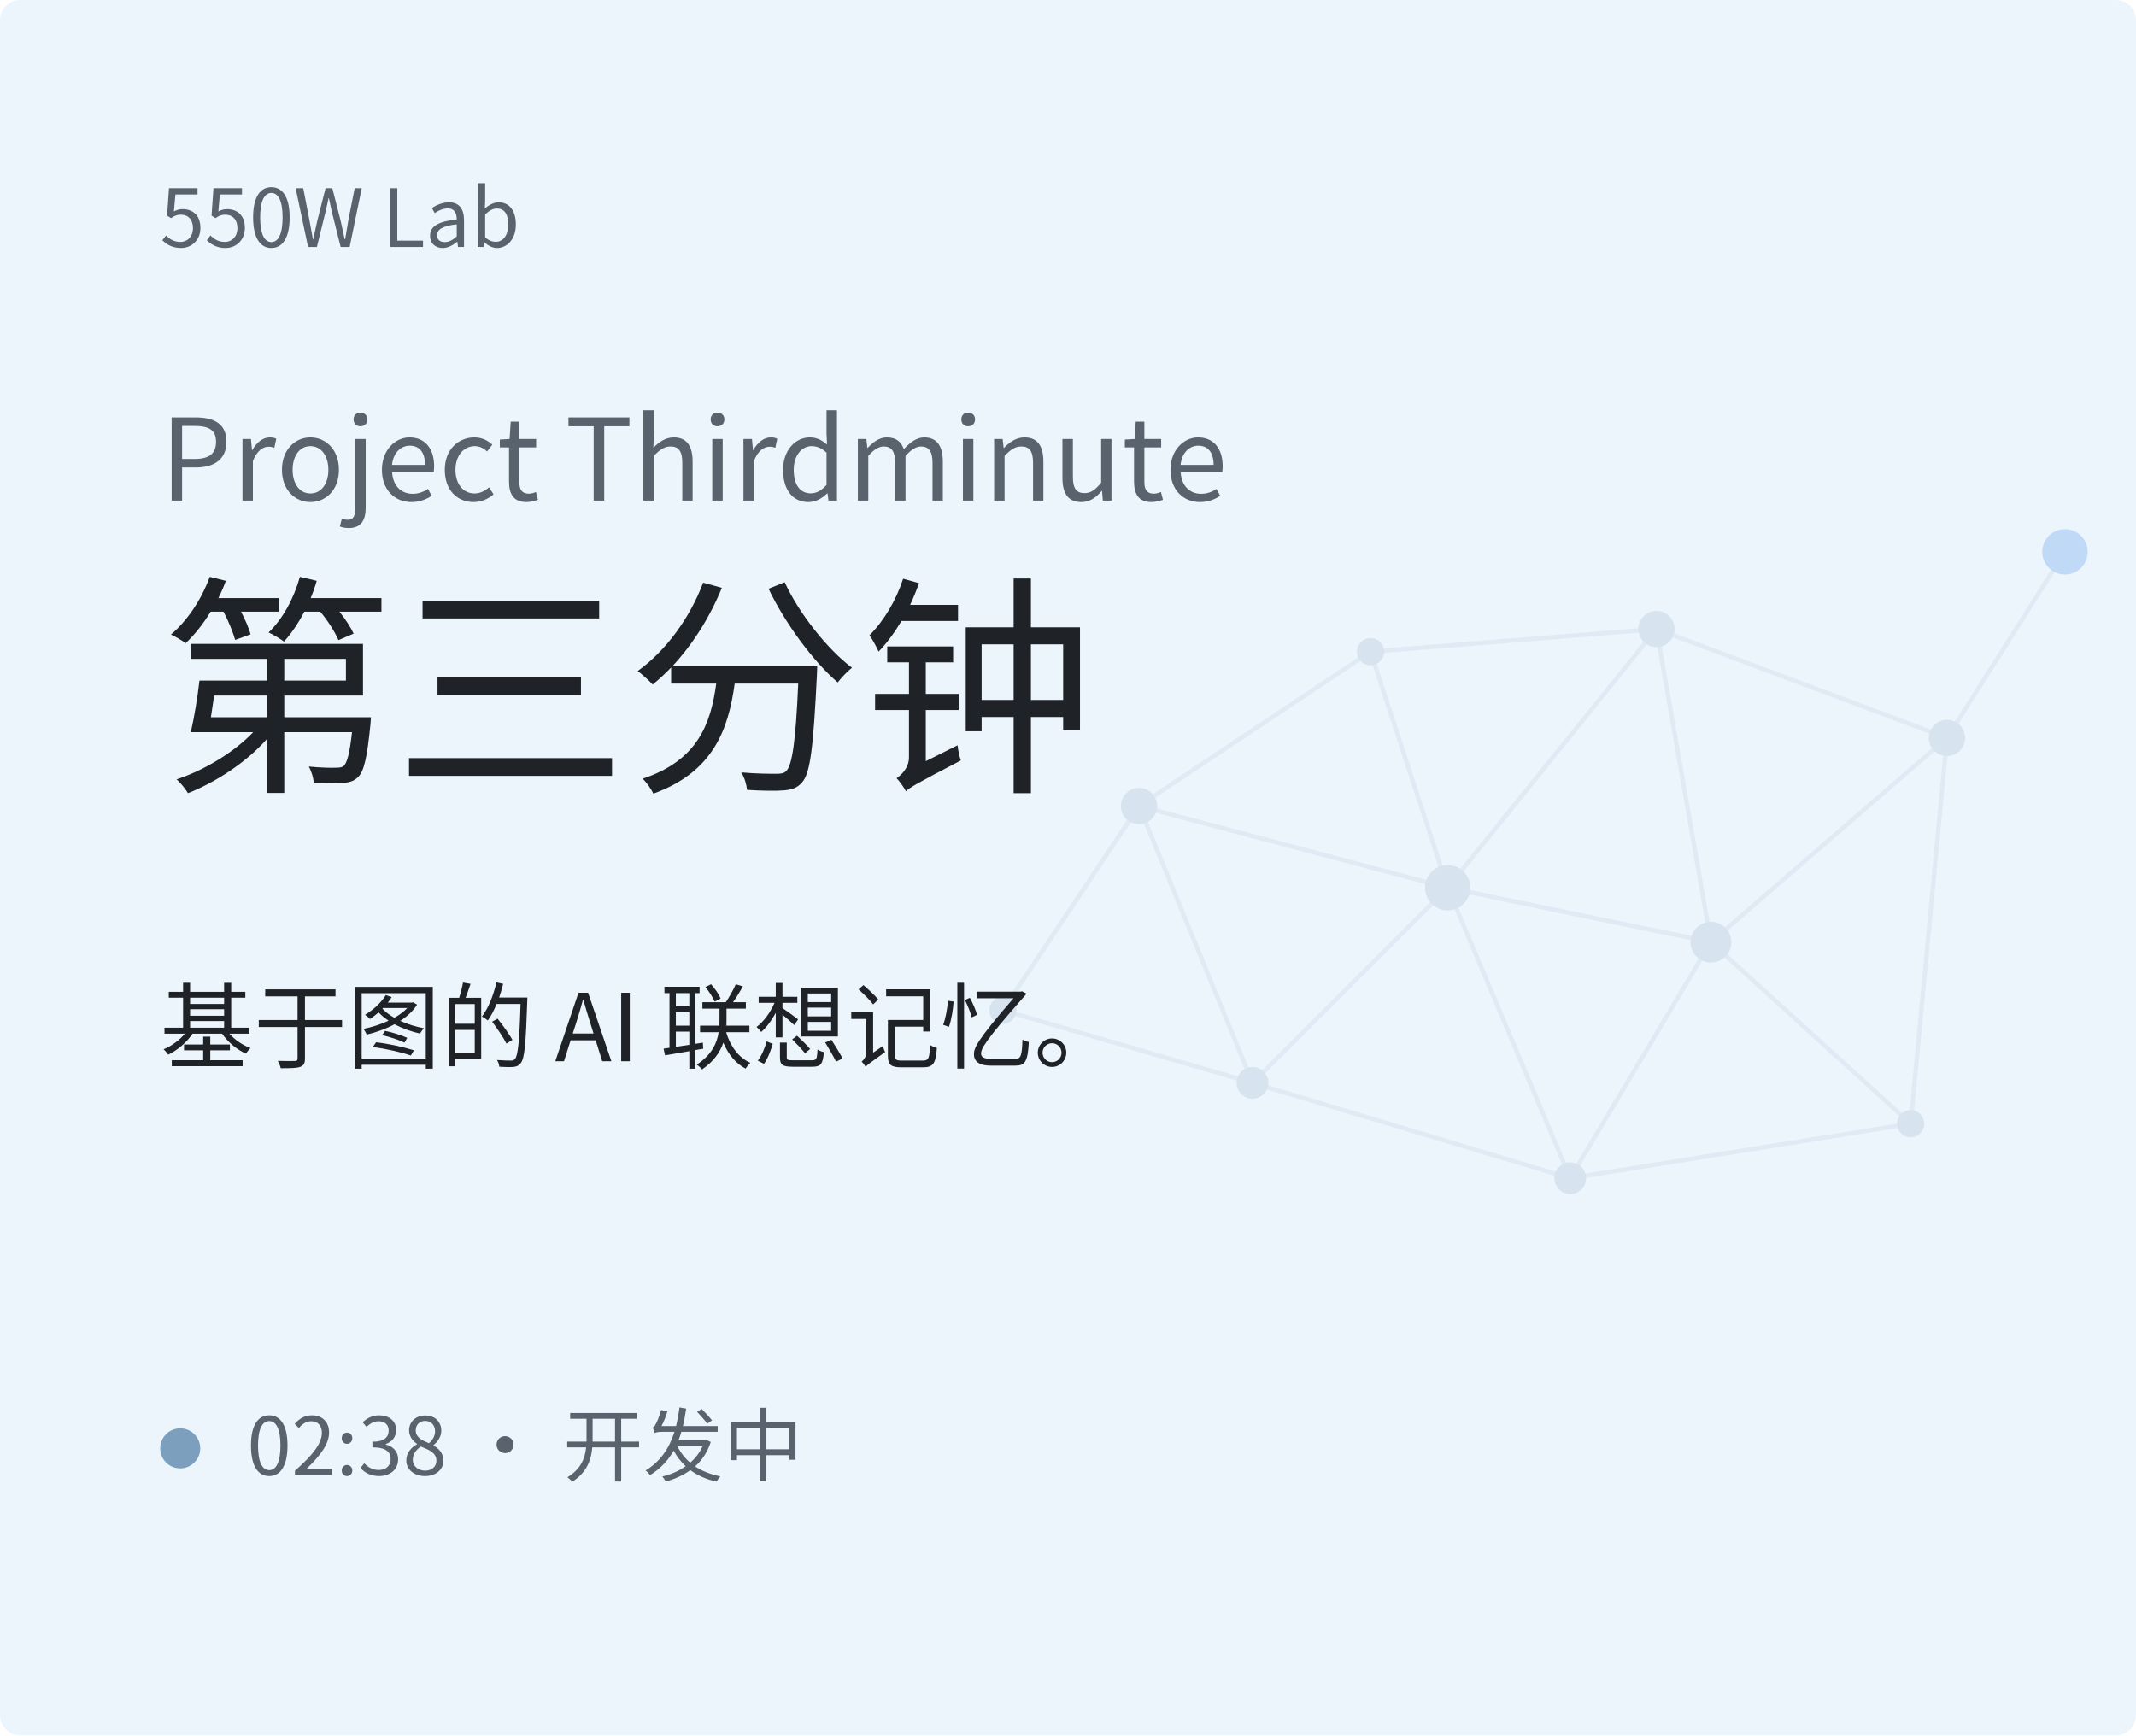
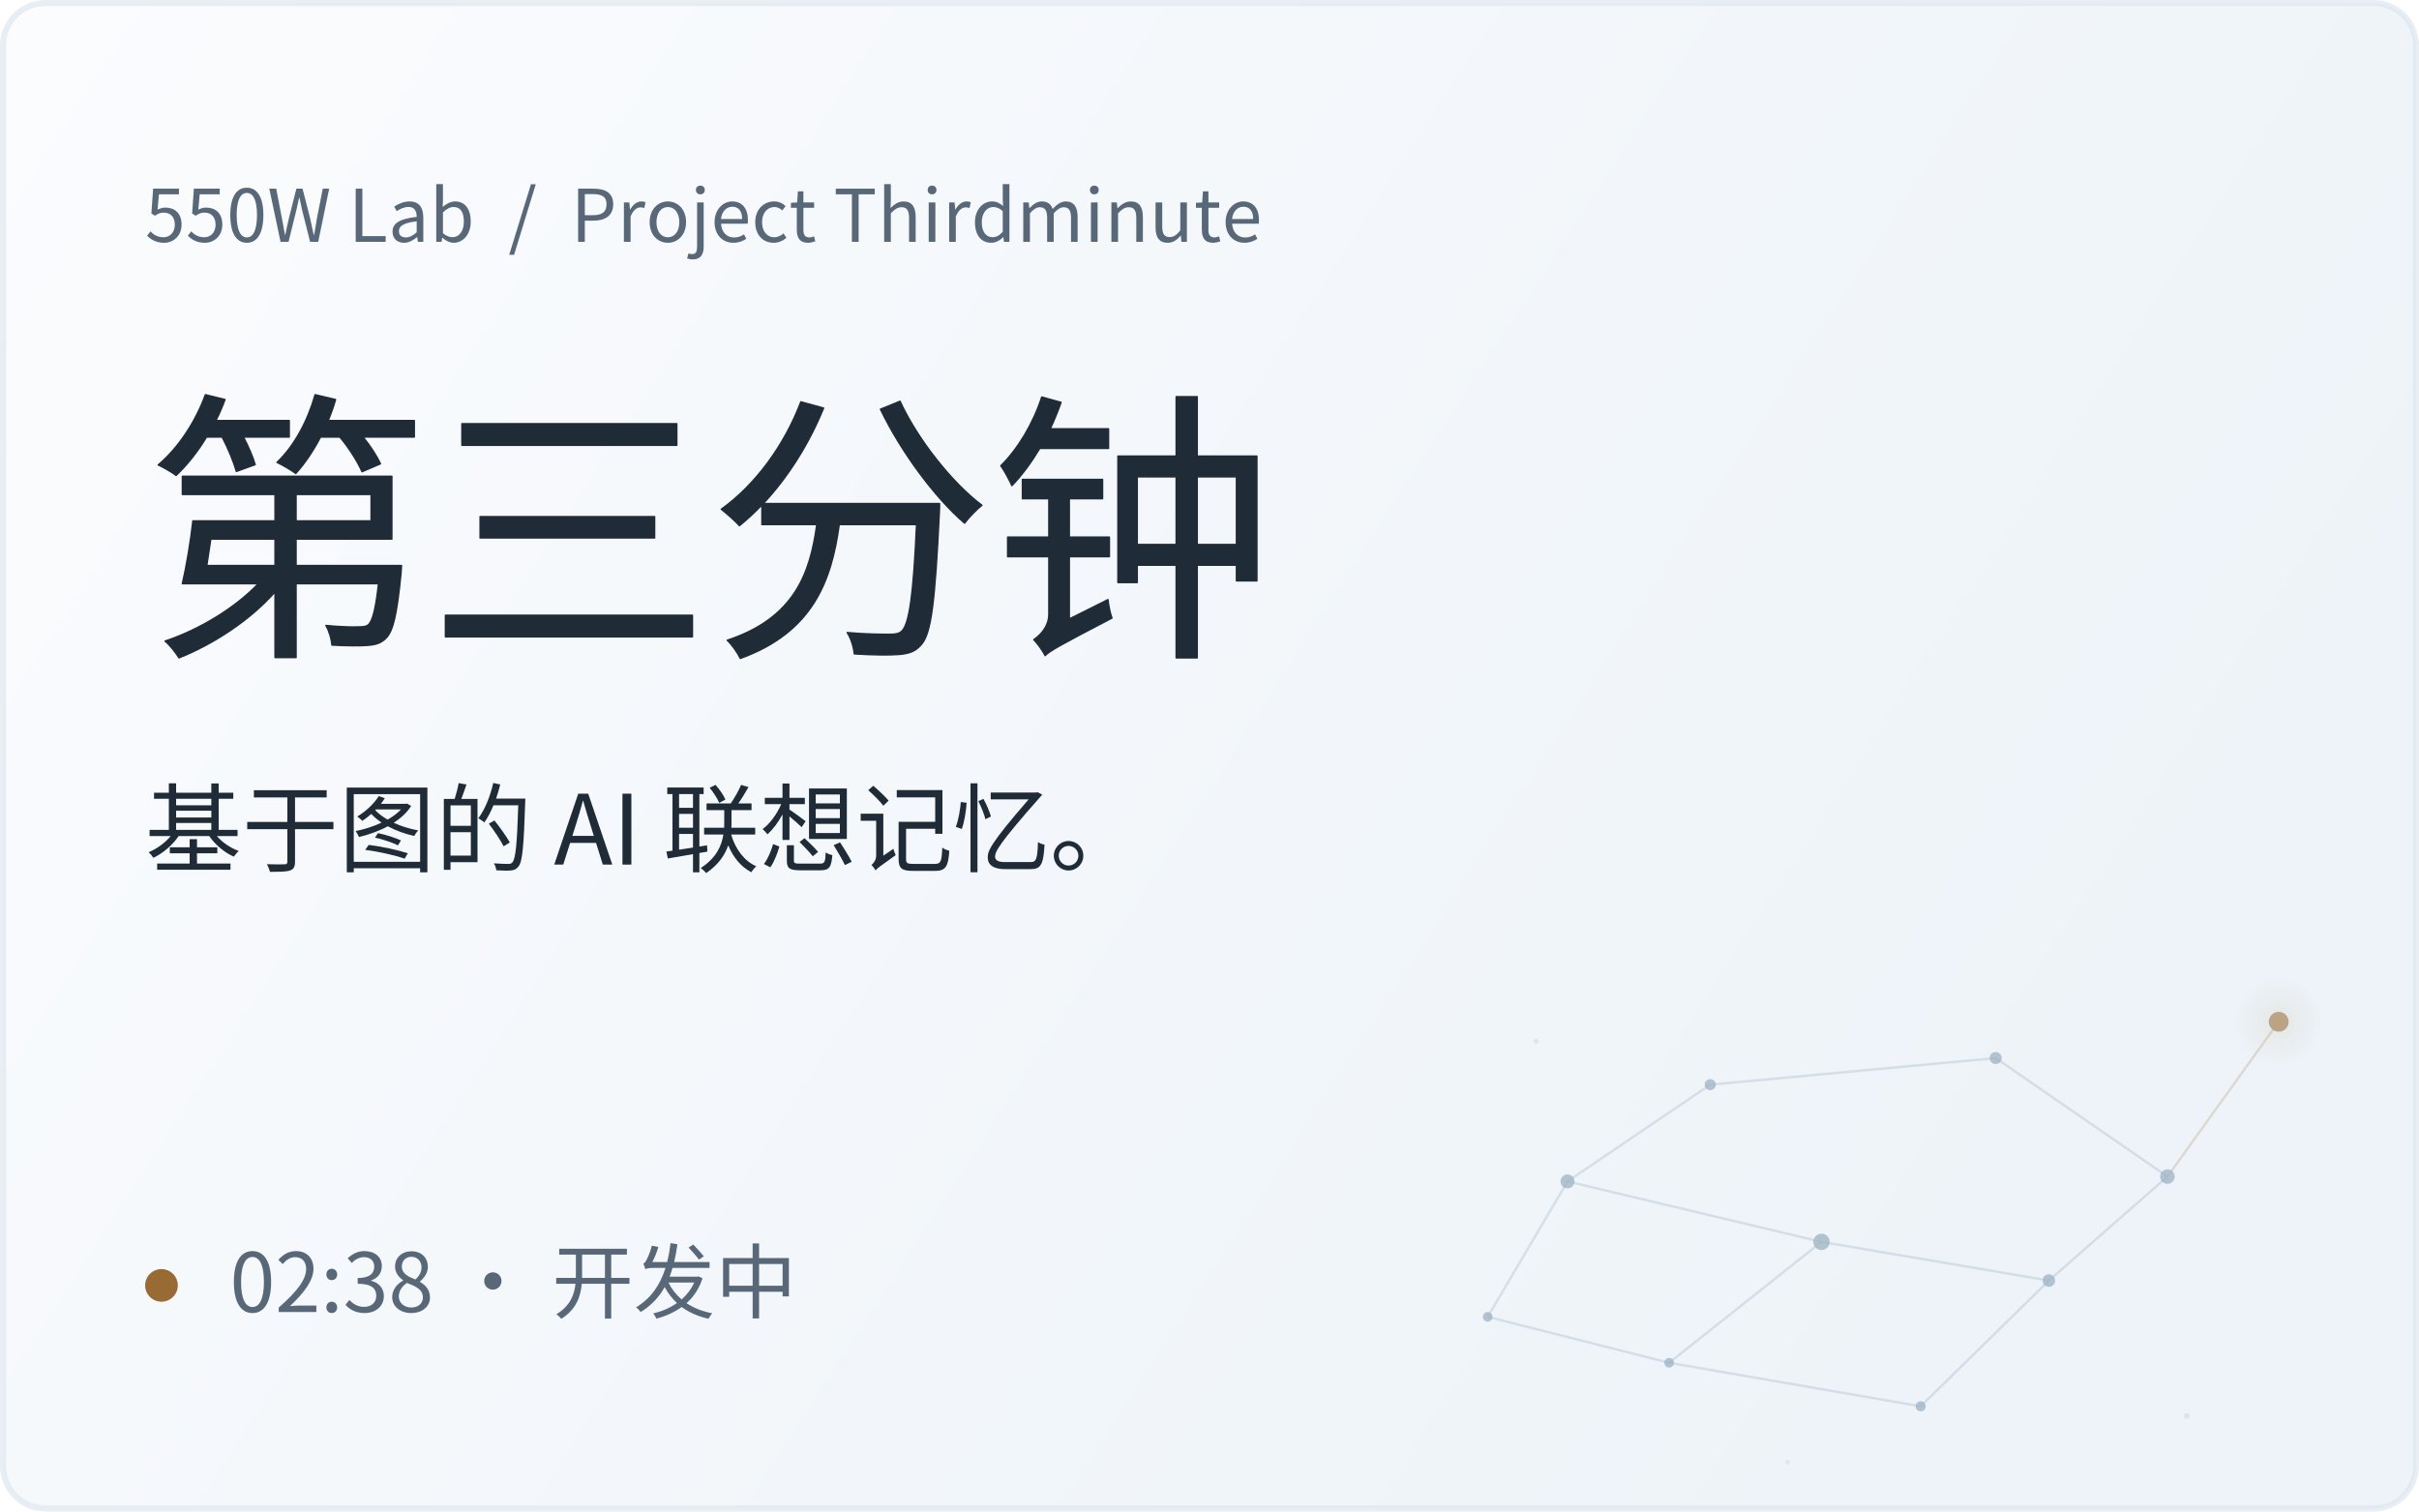
- <svg xmlns="http://www.w3.org/2000/svg" width="320" height="260" viewBox="0 0 320 260" role="img" aria-label="第三分钟 (Thirdminute) — 基于图的 AI 联想记忆。">
-   <rect width="320" height="260" rx="3" fill="#edf5fc" />
-   <g transform="translate(138 65) scale(.68)" opacity=".20">
-     <line x1="18" y1="127" x2="48" y2="82" stroke="#7c9fbe" opacity=".58" />
-     <line x1="18" y1="127" x2="73" y2="143" stroke="#7c9fbe" opacity=".58" />
-     <line x1="48" y1="82" x2="73" y2="143" stroke="#7c9fbe" opacity=".58" />
-     <line x1="48" y1="82" x2="99" y2="48" stroke="#7c9fbe" opacity=".58" />
-     <line x1="48" y1="82" x2="116" y2="100" stroke="#7c9fbe" opacity=".58" />
-     <line x1="73" y1="143" x2="116" y2="100" stroke="#7c9fbe" opacity=".58" />
-     <line x1="73" y1="143" x2="143" y2="164" stroke="#7c9fbe" opacity=".58" />
-     <line x1="99" y1="48" x2="116" y2="100" stroke="#7c9fbe" opacity=".58" />
-     <line x1="99" y1="48" x2="162" y2="43" stroke="#7c9fbe" opacity=".58" />
-     <line x1="116" y1="100" x2="143" y2="164" stroke="#7c9fbe" opacity=".58" />
-     <line x1="116" y1="100" x2="174" y2="112" stroke="#7c9fbe" opacity=".58" />
-     <line x1="116" y1="100" x2="162" y2="43" stroke="#7c9fbe" opacity=".58" />
-     <line x1="143" y1="164" x2="174" y2="112" stroke="#7c9fbe" opacity=".58" />
-     <line x1="143" y1="164" x2="218" y2="152" stroke="#7c9fbe" opacity=".58" />
-     <line x1="162" y1="43" x2="174" y2="112" stroke="#7c9fbe" opacity=".58" />
-     <line x1="162" y1="43" x2="226" y2="67" stroke="#7c9fbe" opacity=".58" />
-     <line x1="174" y1="112" x2="226" y2="67" stroke="#7c9fbe" opacity=".58" />
-     <line x1="174" y1="112" x2="218" y2="152" stroke="#7c9fbe" opacity=".58" />
-     <line x1="218" y1="152" x2="226" y2="67" stroke="#7c9fbe" opacity=".58" />
-     <line x1="226" y1="67" x2="252" y2="26" stroke="#7c9fbe" opacity=".58" />
-     <circle cx="18" cy="127" r="3" fill="#7c9fbe" />
-     <circle cx="48" cy="82" r="4" fill="#7c9fbe" />
-     <circle cx="73" cy="143" r="3.5" fill="#7c9fbe" />
-     <circle cx="99" cy="48" r="3" fill="#7c9fbe" />
-     <circle cx="116" cy="100" r="5" fill="#7c9fbe" />
-     <circle cx="143" cy="164" r="3.5" fill="#7c9fbe" />
-     <circle cx="162" cy="43" r="4" fill="#7c9fbe" />
-     <circle cx="174" cy="112" r="4.5" fill="#7c9fbe" />
-     <circle cx="218" cy="152" r="3" fill="#7c9fbe" />
-     <circle cx="226" cy="67" r="4" fill="#7c9fbe" />
-     <circle cx="252" cy="26" r="5" fill="#0969da" />
+ <svg xmlns="http://www.w3.org/2000/svg" width="400" height="250" viewBox="0 0 400 250" role="img" aria-label="第三分钟 (Thirdminute) — 基于图的 AI 联想记忆。">
+   <defs>
+     <linearGradient id="surface" x1="0" y1="0" x2="1" y2=".4">
+       <stop offset="0" stop-color="#fbfcfe" />
+       <stop offset="1" stop-color="#edf3f8" />
+     </linearGradient>
+     <radialGradient id="future-glow">
+       <stop offset="0" stop-color="#986a34" stop-opacity=".15" />
+       <stop offset="1" stop-color="#986a34" stop-opacity="0" />
+     </radialGradient>
+   </defs>
+   <rect x=".5" y=".5" width="399" height="249" rx="7" fill="url(#surface)" stroke="#dce5ed" stroke-opacity=".65" />
+   <g transform="translate(246 169) scale(.4)" opacity=".58">
+     <line x1="0" y1="122" x2="33" y2="66" stroke="#67859f" stroke-width="1" opacity=".34" />
+     <line x1="0" y1="122" x2="75" y2="141" stroke="#67859f" stroke-width="1" opacity=".34" />
+     <line x1="33" y1="66" x2="92" y2="26" stroke="#67859f" stroke-width="1" opacity=".34" />
+     <line x1="33" y1="66" x2="138" y2="91" stroke="#67859f" stroke-width="1" opacity=".34" />
+     <line x1="75" y1="141" x2="138" y2="91" stroke="#67859f" stroke-width="1" opacity=".34" />
+     <line x1="75" y1="141" x2="179" y2="159" stroke="#67859f" stroke-width="1" opacity=".34" />
+     <line x1="92" y1="26" x2="210" y2="15" stroke="#67859f" stroke-width="1" opacity=".34" />
+     <line x1="138" y1="91" x2="232" y2="107" stroke="#67859f" stroke-width="1" opacity=".34" />
+     <line x1="179" y1="159" x2="232" y2="107" stroke="#67859f" stroke-width="1" opacity=".34" />
+     <line x1="210" y1="15" x2="281" y2="64" stroke="#67859f" stroke-width="1" opacity=".34" />
+     <line x1="232" y1="107" x2="281" y2="64" stroke="#67859f" stroke-width="1" opacity=".34" />
+     <line x1="281" y1="64" x2="327" y2="0" stroke="#986a34" stroke-width="1" opacity=".34" />
+     <circle cx="20" cy="8" r="1.05" fill="#67859f" opacity=".24" />
+     <circle cx="124" cy="182" r="0.9" fill="#67859f" opacity=".24" />
+     <circle cx="289" cy="163" r="1.2" fill="#67859f" opacity=".24" />
+     <circle cx="0" cy="122" r="2.0" fill="#67859f" opacity=".76" />
+     <circle cx="33" cy="66" r="2.9" fill="#67859f" opacity=".76" />
+     <circle cx="75" cy="141" r="2.0" fill="#67859f" opacity=".76" />
+     <circle cx="92" cy="26" r="2.3" fill="#67859f" opacity=".76" />
+     <circle cx="138" cy="91" r="3.4" fill="#67859f" opacity=".76" />
+     <circle cx="179" cy="159" r="2.1" fill="#67859f" opacity=".76" />
+     <circle cx="210" cy="15" r="2.5" fill="#67859f" opacity=".76" />
+     <circle cx="232" cy="107" r="2.6" fill="#67859f" opacity=".76" />
+     <circle cx="281" cy="64" r="3.0" fill="#67859f" opacity=".76" />
+     <circle cx="327" cy="0" r="19" fill="url(#future-glow)" />
+     <circle cx="327" cy="0" r="4.1" fill="#986a34" />
  </g>
-   <path fill="#59636e" transform="translate(24.000 37.000) scale(0.012 -0.012)" d="M262 -13C385 -13 502 78 502 238C502 400 402 472 281 472C237 472 204 461 171 443L190 655H466V733H110L86 391L135 360C177 388 208 403 257 403C349 403 409 341 409 236C409 129 340 63 253 63C168 63 114 102 73 144L27 84C77 35 147 -13 262 -13Z" />
-   <path fill="#59636e" transform="translate(30.660 37.000) scale(0.012 -0.012)" d="M262 -13C385 -13 502 78 502 238C502 400 402 472 281 472C237 472 204 461 171 443L190 655H466V733H110L86 391L135 360C177 388 208 403 257 403C349 403 409 341 409 236C409 129 340 63 253 63C168 63 114 102 73 144L27 84C77 35 147 -13 262 -13Z" />
-   <path fill="#59636e" transform="translate(37.320 37.000) scale(0.012 -0.012)" d="M278 -13C417 -13 506 113 506 369C506 623 417 746 278 746C138 746 50 623 50 369C50 113 138 -13 278 -13ZM278 61C195 61 138 154 138 369C138 583 195 674 278 674C361 674 418 583 418 369C418 154 361 61 278 61Z" />
-   <path fill="#59636e" transform="translate(43.980 37.000) scale(0.012 -0.012)" d="M181 0H291L400 442C412 500 426 553 437 609H441C453 553 464 500 477 442L588 0H700L851 733H763L684 334C671 255 657 176 644 96H638C620 176 604 256 586 334L484 733H399L298 334C280 255 262 176 246 96H242C227 176 213 255 198 334L121 733H26Z" />
-   <path fill="#59636e" transform="translate(57.204 37.000) scale(0.012 -0.012)" d="M101 0H514V79H193V733H101Z" />
-   <path fill="#59636e" transform="translate(63.720 37.000) scale(0.012 -0.012)" d="M217 -13C284 -13 345 22 397 65H400L408 0H483V334C483 469 428 557 295 557C207 557 131 518 82 486L117 423C160 452 217 481 280 481C369 481 392 414 392 344C161 318 59 259 59 141C59 43 126 -13 217 -13ZM243 61C189 61 147 85 147 147C147 217 209 262 392 283V132C339 85 295 61 243 61Z" />
-   <path fill="#59636e" transform="translate(70.476 37.000) scale(0.012 -0.012)" d="M331 -13C455 -13 567 94 567 280C567 448 491 557 351 557C290 557 230 523 180 481L184 578V796H92V0H165L173 56H177C224 13 281 -13 331 -13ZM316 64C280 64 231 78 184 120V406C235 454 283 480 328 480C432 480 472 400 472 279C472 145 406 64 316 64Z" />
-   <path fill="#59636e" transform="translate(24.000 75.000) scale(0.017 -0.017)" d="M101 0H193V292H314C475 292 584 363 584 518C584 678 474 733 310 733H101ZM193 367V658H298C427 658 492 625 492 518C492 413 431 367 302 367Z" />
-   <path fill="#59636e" transform="translate(34.761 75.000) scale(0.017 -0.017)" d="M92 0H184V349C220 441 275 475 320 475C343 475 355 472 373 466L390 545C373 554 356 557 332 557C272 557 216 513 178 444H176L167 543H92Z" />
-   <path fill="#59636e" transform="translate(41.357 75.000) scale(0.017 -0.017)" d="M303 -13C436 -13 554 91 554 271C554 452 436 557 303 557C170 557 52 452 52 271C52 91 170 -13 303 -13ZM303 63C209 63 146 146 146 271C146 396 209 480 303 480C397 480 461 396 461 271C461 146 397 63 303 63Z" />
-   <path fill="#59636e" transform="translate(51.659 75.000) scale(0.017 -0.017)" d="M35 -242C143 -242 184 -173 184 -62V543H93V-62C93 -128 80 -169 26 -169C7 -169 -12 -164 -26 -159L-44 -228C-25 -236 3 -242 35 -242ZM138 655C173 655 199 679 199 716C199 751 173 775 138 775C102 775 77 751 77 716C77 679 102 655 138 655Z" />
-   <path fill="#59636e" transform="translate(56.334 75.000) scale(0.017 -0.017)" d="M312 -13C385 -13 443 11 490 42L458 103C417 76 375 60 322 60C219 60 148 134 142 250H508C510 264 512 282 512 302C512 457 434 557 295 557C171 557 52 448 52 271C52 92 167 -13 312 -13ZM141 315C152 423 220 484 297 484C382 484 432 425 432 315Z" />
-   <path fill="#59636e" transform="translate(65.752 75.000) scale(0.017 -0.017)" d="M306 -13C371 -13 433 13 482 55L442 117C408 87 364 63 314 63C214 63 146 146 146 271C146 396 218 480 317 480C359 480 394 461 425 433L471 493C433 527 384 557 313 557C173 557 52 452 52 271C52 91 162 -13 306 -13Z" />
-   <path fill="#59636e" transform="translate(74.422 75.000) scale(0.017 -0.017)" d="M262 -13C296 -13 332 -3 363 7L345 76C327 68 303 61 283 61C220 61 199 99 199 165V469H347V543H199V696H123L113 543L27 538V469H108V168C108 59 147 -13 262 -13Z" />
-   <path fill="#59636e" transform="translate(84.639 75.000) scale(0.017 -0.017)" d="M253 0H346V655H568V733H31V655H253Z" />
-   <path fill="#59636e" transform="translate(94.822 75.000) scale(0.017 -0.017)" d="M92 0H184V394C238 449 276 477 332 477C404 477 435 434 435 332V0H526V344C526 482 474 557 360 557C286 557 230 516 180 466L184 578V796H92Z" />
-   <path fill="#59636e" transform="translate(105.141 75.000) scale(0.017 -0.017)" d="M92 0H184V543H92ZM138 655C174 655 199 679 199 716C199 751 174 775 138 775C102 775 78 751 78 716C78 679 102 655 138 655Z" />
-   <path fill="#59636e" transform="translate(109.816 75.000) scale(0.017 -0.017)" d="M92 0H184V349C220 441 275 475 320 475C343 475 355 472 373 466L390 545C373 554 356 557 332 557C272 557 216 513 178 444H176L167 543H92Z" />
-   <path fill="#59636e" transform="translate(116.412 75.000) scale(0.017 -0.017)" d="M277 -13C342 -13 400 22 442 64H445L453 0H528V796H436V587L441 494C393 533 352 557 288 557C164 557 53 447 53 271C53 90 141 -13 277 -13ZM297 64C202 64 147 141 147 272C147 396 217 480 304 480C349 480 391 464 436 423V138C391 88 347 64 297 64Z" />
-   <path fill="#59636e" transform="translate(126.952 75.000) scale(0.017 -0.017)" d="M92 0H184V394C233 450 279 477 320 477C389 477 421 434 421 332V0H512V394C563 450 607 477 649 477C718 477 750 434 750 332V0H841V344C841 482 788 557 677 557C610 557 554 514 497 453C475 517 431 557 347 557C282 557 226 516 178 464H176L167 543H92Z" />
-   <path fill="#59636e" transform="translate(142.694 75.000) scale(0.017 -0.017)" d="M92 0H184V543H92ZM138 655C174 655 199 679 199 716C199 751 174 775 138 775C102 775 78 751 78 716C78 679 102 655 138 655Z" />
-   <path fill="#59636e" transform="translate(147.369 75.000) scale(0.017 -0.017)" d="M92 0H184V394C238 449 276 477 332 477C404 477 435 434 435 332V0H526V344C526 482 474 557 360 557C286 557 229 516 178 464H176L167 543H92Z" />
-   <path fill="#59636e" transform="translate(157.739 75.000) scale(0.017 -0.017)" d="M251 -13C325 -13 379 26 430 85H433L440 0H516V543H425V158C373 94 334 66 278 66C206 66 176 109 176 210V543H84V199C84 60 136 -13 251 -13Z" />
-   <path fill="#59636e" transform="translate(168.058 75.000) scale(0.017 -0.017)" d="M262 -13C296 -13 332 -3 363 7L345 76C327 68 303 61 283 61C220 61 199 99 199 165V469H347V543H199V696H123L113 543L27 538V469H108V168C108 59 147 -13 262 -13Z" />
-   <path fill="#59636e" transform="translate(174.467 75.000) scale(0.017 -0.017)" d="M312 -13C385 -13 443 11 490 42L458 103C417 76 375 60 322 60C219 60 148 134 142 250H508C510 264 512 282 512 302C512 457 434 557 295 557C171 557 52 448 52 271C52 92 167 -13 312 -13ZM141 315C152 423 220 484 297 484C382 484 432 425 432 315Z" />
-   <path fill="#1f2328" transform="translate(24.000 116.000) scale(0.035 -0.035)" d="M168 401C160 329 145 240 131 180H398C315 93 188 17 70 -22C87 -36 108 -63 119 -81C238 -34 369 51 457 151V-80H531V180H821C811 89 800 50 786 36C778 29 768 28 750 28C732 27 685 28 636 33C647 14 656 -15 657 -36C709 -39 758 -39 783 -37C812 -35 830 -29 847 -12C873 13 886 74 900 214C901 224 902 244 902 244H531V337H868V558H131V494H457V401ZM231 337H457V244H217ZM531 494H795V401H531ZM212 845C177 749 117 658 46 598C65 589 95 572 109 561C147 597 184 643 216 696H271C292 656 312 607 321 575L387 599C380 624 364 662 346 696H507V754H249C261 778 272 803 281 828ZM598 845C572 753 525 665 464 607C483 598 515 579 530 568C561 602 591 646 617 696H685C718 657 749 607 763 574L828 602C816 628 793 664 767 696H947V754H644C654 778 663 803 670 828Z" />
-   <path fill="#1f2328" transform="translate(59.000 116.000) scale(0.035 -0.035)" d="M123 743V667H879V743ZM187 416V341H801V416ZM65 69V-7H934V69Z" />
-   <path fill="#1f2328" transform="translate(94.000 116.000) scale(0.035 -0.035)" d="M673 822 604 794C675 646 795 483 900 393C915 413 942 441 961 456C857 534 735 687 673 822ZM324 820C266 667 164 528 44 442C62 428 95 399 108 384C135 406 161 430 187 457V388H380C357 218 302 59 65 -19C82 -35 102 -64 111 -83C366 9 432 190 459 388H731C720 138 705 40 680 14C670 4 658 2 637 2C614 2 552 2 487 8C501 -13 510 -45 512 -67C575 -71 636 -72 670 -69C704 -66 727 -59 748 -34C783 5 796 119 811 426C812 436 812 462 812 462H192C277 553 352 670 404 798Z" />
-   <path fill="#1f2328" transform="translate(129.000 116.000) scale(0.035 -0.035)" d="M653 556V318H516V556ZM727 556H865V318H727ZM653 838V629H448V184H516V245H653V-81H727V245H865V190H937V629H727V838ZM180 837C150 744 96 654 36 595C48 579 68 541 75 525C110 561 143 606 173 656H415V725H210C224 755 237 787 248 818ZM60 344V275H205V73C205 26 171 -4 152 -17C165 -30 184 -57 192 -73C208 -57 237 -40 427 59C421 75 415 104 413 124L277 56V275H418V344H277V479H394V547H112V479H205V344Z" />
-   <path fill="#1f2328" transform="translate(24.000 159.000) scale(0.014 -0.014)" d="M684 839V743H320V840H245V743H92V680H245V359H46V295H264C206 224 118 161 36 128C52 114 74 88 85 70C182 116 284 201 346 295H662C723 206 821 123 917 82C929 100 951 127 967 141C883 171 798 229 741 295H955V359H760V680H911V743H760V839ZM320 680H684V613H320ZM460 263V179H255V117H460V11H124V-53H882V11H536V117H746V179H536V263ZM320 557H684V487H320ZM320 430H684V359H320Z" />
-   <path fill="#1f2328" transform="translate(38.000 159.000) scale(0.014 -0.014)" d="M124 769V694H470V441H55V366H470V30C470 9 462 3 440 3C418 2 341 1 259 4C271 -18 285 -53 290 -75C393 -75 459 -74 496 -61C534 -49 549 -25 549 30V366H946V441H549V694H876V769Z" />
-   <path fill="#1f2328" transform="translate(52.000 159.000) scale(0.014 -0.014)" d="M375 279C455 262 557 227 613 199L644 250C588 276 487 309 407 325ZM275 152C413 135 586 95 682 61L715 117C618 149 445 188 310 203ZM84 796V-80H156V-38H842V-80H917V796ZM156 29V728H842V29ZM414 708C364 626 278 548 192 497C208 487 234 464 245 452C275 472 306 496 337 523C367 491 404 461 444 434C359 394 263 364 174 346C187 332 203 303 210 285C308 308 413 345 508 396C591 351 686 317 781 296C790 314 809 340 823 353C735 369 647 396 569 432C644 481 707 538 749 606L706 631L695 628H436C451 647 465 666 477 686ZM378 563 385 570H644C608 531 560 496 506 465C455 494 411 527 378 563Z" />
-   <path fill="#1f2328" transform="translate(66.000 159.000) scale(0.014 -0.014)" d="M552 423C607 350 675 250 705 189L769 229C736 288 667 385 610 456ZM240 842C232 794 215 728 199 679H87V-54H156V25H435V679H268C285 722 304 778 321 828ZM156 612H366V401H156ZM156 93V335H366V93ZM598 844C566 706 512 568 443 479C461 469 492 448 506 436C540 484 572 545 600 613H856C844 212 828 58 796 24C784 10 773 7 753 7C730 7 670 8 604 13C618 -6 627 -38 629 -59C685 -62 744 -64 778 -61C814 -57 836 -49 859 -19C899 30 913 185 928 644C929 654 929 682 929 682H627C643 729 658 779 670 828Z" />
-   <path fill="#1f2328" transform="translate(83.136 159.000) scale(0.014 -0.014)" d="M4 0H97L168 224H436L506 0H604L355 733H252ZM191 297 227 410C253 493 277 572 300 658H304C328 573 351 493 378 410L413 297Z" />
-   <path fill="#1f2328" transform="translate(91.648 159.000) scale(0.014 -0.014)" d="M101 0H193V733H101Z" />
-   <path fill="#1f2328" transform="translate(98.886 159.000) scale(0.014 -0.014)" d="M485 794C525 747 566 681 584 638L648 672C630 716 587 778 546 824ZM810 824C786 766 740 685 703 632H453V563H636V442L635 381H428V311H627C610 198 555 68 392 -36C411 -48 437 -72 449 -88C577 -1 643 100 677 199C729 75 809 -24 916 -79C927 -60 950 -32 966 -17C840 39 751 162 707 311H956V381H710L711 441V563H918V632H781C816 681 854 744 887 801ZM38 135 53 63 313 108V-80H379V120L462 134L458 199L379 187V729H423V797H47V729H101V144ZM169 729H313V587H169ZM169 524H313V381H169ZM169 317H313V176L169 154Z" />
-   <path fill="#1f2328" transform="translate(112.886 159.000) scale(0.014 -0.014)" d="M283 200V40C283 -38 311 -59 421 -59C443 -59 605 -59 629 -59C721 -59 743 -28 753 98C732 102 702 113 685 126C680 23 673 10 624 10C587 10 452 10 425 10C367 10 356 14 356 41V200ZM414 234C461 188 521 124 551 86L606 131C575 168 513 230 466 273ZM767 201C807 135 859 47 883 -5L953 29C928 80 874 167 833 230ZM141 212C122 145 87 59 46 6L112 -28C153 28 186 118 206 186ZM581 574H831V480H581ZM581 421H831V326H581ZM581 725H831V633H581ZM512 787V265H903V787ZM238 838V690H55V625H225C181 523 106 419 32 367C48 354 70 330 82 313C137 360 194 436 238 519V255H310V498C354 462 410 413 436 387L477 448C451 469 350 543 310 569V625H469V690H310V838Z" />
-   <path fill="#1f2328" transform="translate(126.886 159.000) scale(0.014 -0.014)" d="M124 769C179 720 249 652 280 608L335 661C300 703 230 769 176 815ZM200 -61V-60C214 -41 242 -20 408 98C400 113 389 143 384 163L280 92V526H46V453H206V93C206 44 175 10 157 -4C171 -17 192 -45 200 -61ZM419 770V695H816V442H438V57C438 -41 474 -65 586 -65C611 -65 790 -65 816 -65C925 -65 951 -20 962 143C940 148 908 161 889 175C884 33 874 7 812 7C773 7 621 7 591 7C527 7 515 16 515 56V370H816V318H891V770Z" />
-   <path fill="#1f2328" transform="translate(140.886 159.000) scale(0.014 -0.014)" d="M181 840V-79H253V840ZM81 647C74 566 56 456 29 390L91 368C118 441 136 557 141 639ZM262 656C292 596 324 517 335 469L392 497C380 544 347 621 315 679ZM390 745V674H782C379 211 359 138 359 74C359 -1 415 -47 537 -47H801C904 -47 935 -7 946 206C925 209 897 221 878 231C873 59 860 26 804 26H532C474 26 435 43 435 81C435 130 461 202 911 710C916 714 920 719 922 723L875 748L857 745Z" />
-   <path fill="#1f2328" transform="translate(154.886 159.000) scale(0.014 -0.014)" d="M194 244C111 244 42 176 42 92C42 7 111 -61 194 -61C279 -61 347 7 347 92C347 176 279 244 194 244ZM194 -10C139 -10 93 35 93 92C93 147 139 193 194 193C251 193 296 147 296 92C296 35 251 -10 194 -10Z" />
-   <circle cx="27" cy="217" r="3" fill="#7c9fbe" />
-   <path fill="#59636e" transform="translate(37.000 221.000) scale(0.012 -0.012)" d="M278 -13C417 -13 506 113 506 369C506 623 417 746 278 746C138 746 50 623 50 369C50 113 138 -13 278 -13ZM278 61C195 61 138 154 138 369C138 583 195 674 278 674C361 674 418 583 418 369C418 154 361 61 278 61Z" />
-   <path fill="#59636e" transform="translate(43.660 221.000) scale(0.012 -0.012)" d="M44 0H505V79H302C265 79 220 75 182 72C354 235 470 384 470 531C470 661 387 746 256 746C163 746 99 704 40 639L93 587C134 636 185 672 245 672C336 672 380 611 380 527C380 401 274 255 44 54Z" />
-   <path fill="#59636e" transform="translate(50.320 221.000) scale(0.012 -0.012)" d="M139 390C175 390 205 418 205 460C205 501 175 530 139 530C102 530 73 501 73 460C73 418 102 390 139 390ZM139 -13C175 -13 205 15 205 56C205 98 175 126 139 126C102 126 73 98 73 56C73 15 102 -13 139 -13Z" />
-   <path fill="#59636e" transform="translate(53.656 221.000) scale(0.012 -0.012)" d="M263 -13C394 -13 499 65 499 196C499 297 430 361 344 382V387C422 414 474 474 474 563C474 679 384 746 260 746C176 746 111 709 56 659L105 601C147 643 198 672 257 672C334 672 381 626 381 556C381 477 330 416 178 416V346C348 346 406 288 406 199C406 115 345 63 257 63C174 63 119 103 76 147L29 88C77 35 149 -13 263 -13Z" />
-   <path fill="#59636e" transform="translate(60.316 221.000) scale(0.012 -0.012)" d="M280 -13C417 -13 509 70 509 176C509 277 450 332 386 369V374C429 408 483 474 483 551C483 664 407 744 282 744C168 744 81 669 81 558C81 481 127 426 180 389V385C113 349 46 280 46 182C46 69 144 -13 280 -13ZM330 398C243 432 164 471 164 558C164 629 213 676 281 676C359 676 405 619 405 546C405 492 379 442 330 398ZM281 55C193 55 127 112 127 190C127 260 169 318 228 356C332 314 422 278 422 179C422 106 366 55 281 55Z" />
-   <path fill="#59636e" transform="translate(69.664 221.000) scale(0.012 -0.012)" d="M500 486C441 486 394 439 394 380C394 321 441 274 500 274C559 274 606 321 606 380C606 439 559 486 500 486Z" />
-   <path fill="#59636e" transform="translate(84.352 221.000) scale(0.012 -0.012)" d="M649 703V418H369V461V703ZM52 418V346H288C274 209 223 75 54 -28C74 -41 101 -66 114 -84C299 33 351 189 365 346H649V-81H726V346H949V418H726V703H918V775H89V703H293V461L292 418Z" />
-   <path fill="#59636e" transform="translate(96.352 221.000) scale(0.012 -0.012)" d="M673 790C716 744 773 680 801 642L860 683C832 719 774 781 731 826ZM144 523C154 534 188 540 251 540H391C325 332 214 168 30 57C49 44 76 15 86 -1C216 79 311 181 381 305C421 230 471 165 531 110C445 49 344 7 240 -18C254 -34 272 -62 280 -82C392 -51 498 -5 589 61C680 -6 789 -54 917 -83C928 -62 948 -32 964 -16C842 7 736 50 648 108C735 185 803 285 844 413L793 437L779 433H441C454 467 467 503 477 540H930L931 612H497C513 681 526 753 537 830L453 844C443 762 429 685 411 612H229C257 665 285 732 303 797L223 812C206 735 167 654 156 634C144 612 133 597 119 594C128 576 140 539 144 523ZM588 154C520 212 466 281 427 361H742C706 279 652 211 588 154Z" />
-   <path fill="#59636e" transform="translate(108.352 221.000) scale(0.012 -0.012)" d="M458 840V661H96V186H171V248H458V-79H537V248H825V191H902V661H537V840ZM171 322V588H458V322ZM825 322H537V588H825Z" />
+   <path fill="#596878" transform="translate(24.000 40.000) scale(0.012 -0.012)" d="M262 -13C385 -13 502 78 502 238C502 400 402 472 281 472C237 472 204 461 171 443L190 655H466V733H110L86 391L135 360C177 388 208 403 257 403C349 403 409 341 409 236C409 129 340 63 253 63C168 63 114 102 73 144L27 84C77 35 147 -13 262 -13Z" />
+   <path fill="#596878" transform="translate(30.740 40.000) scale(0.012 -0.012)" d="M262 -13C385 -13 502 78 502 238C502 400 402 472 281 472C237 472 204 461 171 443L190 655H466V733H110L86 391L135 360C177 388 208 403 257 403C349 403 409 341 409 236C409 129 340 63 253 63C168 63 114 102 73 144L27 84C77 35 147 -13 262 -13Z" />
+   <path fill="#596878" transform="translate(37.480 40.000) scale(0.012 -0.012)" d="M278 -13C417 -13 506 113 506 369C506 623 417 746 278 746C138 746 50 623 50 369C50 113 138 -13 278 -13ZM278 61C195 61 138 154 138 369C138 583 195 674 278 674C361 674 418 583 418 369C418 154 361 61 278 61Z" />
+   <path fill="#596878" transform="translate(44.220 40.000) scale(0.012 -0.012)" d="M181 0H291L400 442C412 500 426 553 437 609H441C453 553 464 500 477 442L588 0H700L851 733H763L684 334C671 255 657 176 644 96H638C620 176 604 256 586 334L484 733H399L298 334C280 255 262 176 246 96H242C227 176 213 255 198 334L121 733H26Z" />
+   <path fill="#596878" transform="translate(57.604 40.000) scale(0.012 -0.012)" d="M101 0H514V79H193V733H101Z" />
+   <path fill="#596878" transform="translate(64.200 40.000) scale(0.012 -0.012)" d="M217 -13C284 -13 345 22 397 65H400L408 0H483V334C483 469 428 557 295 557C207 557 131 518 82 486L117 423C160 452 217 481 280 481C369 481 392 414 392 344C161 318 59 259 59 141C59 43 126 -13 217 -13ZM243 61C189 61 147 85 147 147C147 217 209 262 392 283V132C339 85 295 61 243 61Z" />
+   <path fill="#596878" transform="translate(71.036 40.000) scale(0.012 -0.012)" d="M331 -13C455 -13 567 94 567 280C567 448 491 557 351 557C290 557 230 523 180 481L184 578V796H92V0H165L173 56H177C224 13 281 -13 331 -13ZM316 64C280 64 231 78 184 120V406C235 454 283 480 328 480C432 480 472 400 472 279C472 145 406 64 316 64Z" />
+   <path fill="#596878" transform="translate(84.068 40.000) scale(0.012 -0.012)" d="M11 -179H78L377 794H311Z" />
+   <path fill="#596878" transform="translate(94.388 40.000) scale(0.012 -0.012)" d="M101 0H193V292H314C475 292 584 363 584 518C584 678 474 733 310 733H101ZM193 367V658H298C427 658 492 625 492 518C492 413 431 367 302 367Z" />
+   <path fill="#596878" transform="translate(102.064 40.000) scale(0.012 -0.012)" d="M92 0H184V349C220 441 275 475 320 475C343 475 355 472 373 466L390 545C373 554 356 557 332 557C272 557 216 513 178 444H176L167 543H92Z" />
+   <path fill="#596878" transform="translate(106.800 40.000) scale(0.012 -0.012)" d="M303 -13C436 -13 554 91 554 271C554 452 436 557 303 557C170 557 52 452 52 271C52 91 170 -13 303 -13ZM303 63C209 63 146 146 146 271C146 396 209 480 303 480C397 480 461 396 461 271C461 146 397 63 303 63Z" />
+   <path fill="#596878" transform="translate(114.152 40.000) scale(0.012 -0.012)" d="M35 -242C143 -242 184 -173 184 -62V543H93V-62C93 -128 80 -169 26 -169C7 -169 -12 -164 -26 -159L-44 -228C-25 -236 3 -242 35 -242ZM138 655C173 655 199 679 199 716C199 751 173 775 138 775C102 775 77 751 77 716C77 679 102 655 138 655Z" />
+   <path fill="#596878" transform="translate(117.532 40.000) scale(0.012 -0.012)" d="M312 -13C385 -13 443 11 490 42L458 103C417 76 375 60 322 60C219 60 148 134 142 250H508C510 264 512 282 512 302C512 457 434 557 295 557C171 557 52 448 52 271C52 92 167 -13 312 -13ZM141 315C152 423 220 484 297 484C382 484 432 425 432 315Z" />
+   <path fill="#596878" transform="translate(124.260 40.000) scale(0.012 -0.012)" d="M306 -13C371 -13 433 13 482 55L442 117C408 87 364 63 314 63C214 63 146 146 146 271C146 396 218 480 317 480C359 480 394 461 425 433L471 493C433 527 384 557 313 557C173 557 52 452 52 271C52 91 162 -13 306 -13Z" />
+   <path fill="#596878" transform="translate(130.460 40.000) scale(0.012 -0.012)" d="M262 -13C296 -13 332 -3 363 7L345 76C327 68 303 61 283 61C220 61 199 99 199 165V469H347V543H199V696H123L113 543L27 538V469H108V168C108 59 147 -13 262 -13Z" />
+   <path fill="#596878" transform="translate(137.832 40.000) scale(0.012 -0.012)" d="M253 0H346V655H568V733H31V655H253Z" />
+   <path fill="#596878" transform="translate(145.100 40.000) scale(0.012 -0.012)" d="M92 0H184V394C238 449 276 477 332 477C404 477 435 434 435 332V0H526V344C526 482 474 557 360 557C286 557 230 516 180 466L184 578V796H92Z" />
+   <path fill="#596878" transform="translate(152.464 40.000) scale(0.012 -0.012)" d="M92 0H184V543H92ZM138 655C174 655 199 679 199 716C199 751 174 775 138 775C102 775 78 751 78 716C78 679 102 655 138 655Z" />
+   <path fill="#596878" transform="translate(155.844 40.000) scale(0.012 -0.012)" d="M92 0H184V349C220 441 275 475 320 475C343 475 355 472 373 466L390 545C373 554 356 557 332 557C272 557 216 513 178 444H176L167 543H92Z" />
+   <path fill="#596878" transform="translate(160.580 40.000) scale(0.012 -0.012)" d="M277 -13C342 -13 400 22 442 64H445L453 0H528V796H436V587L441 494C393 533 352 557 288 557C164 557 53 447 53 271C53 90 141 -13 277 -13ZM297 64C202 64 147 141 147 272C147 396 217 480 304 480C349 480 391 464 436 423V138C391 88 347 64 297 64Z" />
+   <path fill="#596878" transform="translate(168.100 40.000) scale(0.012 -0.012)" d="M92 0H184V394C233 450 279 477 320 477C389 477 421 434 421 332V0H512V394C563 450 607 477 649 477C718 477 750 434 750 332V0H841V344C841 482 788 557 677 557C610 557 554 514 497 453C475 517 431 557 347 557C282 557 226 516 178 464H176L167 543H92Z" />
+   <path fill="#596878" transform="translate(179.292 40.000) scale(0.012 -0.012)" d="M92 0H184V543H92ZM138 655C174 655 199 679 199 716C199 751 174 775 138 775C102 775 78 751 78 716C78 679 102 655 138 655Z" />
+   <path fill="#596878" transform="translate(182.672 40.000) scale(0.012 -0.012)" d="M92 0H184V394C238 449 276 477 332 477C404 477 435 434 435 332V0H526V344C526 482 474 557 360 557C286 557 229 516 178 464H176L167 543H92Z" />
+   <path fill="#596878" transform="translate(190.072 40.000) scale(0.012 -0.012)" d="M251 -13C325 -13 379 26 430 85H433L440 0H516V543H425V158C373 94 334 66 278 66C206 66 176 109 176 210V543H84V199C84 60 136 -13 251 -13Z" />
+   <path fill="#596878" transform="translate(197.436 40.000) scale(0.012 -0.012)" d="M262 -13C296 -13 332 -3 363 7L345 76C327 68 303 61 283 61C220 61 199 99 199 165V469H347V543H199V696H123L113 543L27 538V469H108V168C108 59 147 -13 262 -13Z" />
+   <path fill="#596878" transform="translate(202.040 40.000) scale(0.012 -0.012)" d="M312 -13C385 -13 443 11 490 42L458 103C417 76 375 60 322 60C219 60 148 134 142 250H508C510 264 512 282 512 302C512 457 434 557 295 557C171 557 52 448 52 271C52 92 167 -13 312 -13ZM141 315C152 423 220 484 297 484C382 484 432 425 432 315Z" />
+   <path fill="#202b38" stroke="#202b38" stroke-width="5" stroke-linejoin="round" paint-order="stroke fill" transform="translate(24.000 105.000) scale(0.047 -0.047)" d="M168 401C160 329 145 240 131 180H398C315 93 188 17 70 -22C87 -36 108 -63 119 -81C238 -34 369 51 457 151V-80H531V180H821C811 89 800 50 786 36C778 29 768 28 750 28C732 27 685 28 636 33C647 14 656 -15 657 -36C709 -39 758 -39 783 -37C812 -35 830 -29 847 -12C873 13 886 74 900 214C901 224 902 244 902 244H531V337H868V558H131V494H457V401ZM231 337H457V244H217ZM531 494H795V401H531ZM212 845C177 749 117 658 46 598C65 589 95 572 109 561C147 597 184 643 216 696H271C292 656 312 607 321 575L387 599C380 624 364 662 346 696H507V754H249C261 778 272 803 281 828ZM598 845C572 753 525 665 464 607C483 598 515 579 530 568C561 602 591 646 617 696H685C718 657 749 607 763 574L828 602C816 628 793 664 767 696H947V754H644C654 778 663 803 670 828Z" />
+   <path fill="#202b38" stroke="#202b38" stroke-width="5" stroke-linejoin="round" paint-order="stroke fill" transform="translate(70.600 105.000) scale(0.047 -0.047)" d="M123 743V667H879V743ZM187 416V341H801V416ZM65 69V-7H934V69Z" />
+   <path fill="#202b38" stroke="#202b38" stroke-width="5" stroke-linejoin="round" paint-order="stroke fill" transform="translate(117.200 105.000) scale(0.047 -0.047)" d="M673 822 604 794C675 646 795 483 900 393C915 413 942 441 961 456C857 534 735 687 673 822ZM324 820C266 667 164 528 44 442C62 428 95 399 108 384C135 406 161 430 187 457V388H380C357 218 302 59 65 -19C82 -35 102 -64 111 -83C366 9 432 190 459 388H731C720 138 705 40 680 14C670 4 658 2 637 2C614 2 552 2 487 8C501 -13 510 -45 512 -67C575 -71 636 -72 670 -69C704 -66 727 -59 748 -34C783 5 796 119 811 426C812 436 812 462 812 462H192C277 553 352 670 404 798Z" />
+   <path fill="#202b38" stroke="#202b38" stroke-width="5" stroke-linejoin="round" paint-order="stroke fill" transform="translate(163.800 105.000) scale(0.047 -0.047)" d="M653 556V318H516V556ZM727 556H865V318H727ZM653 838V629H448V184H516V245H653V-81H727V245H865V190H937V629H727V838ZM180 837C150 744 96 654 36 595C48 579 68 541 75 525C110 561 143 606 173 656H415V725H210C224 755 237 787 248 818ZM60 344V275H205V73C205 26 171 -4 152 -17C165 -30 184 -57 192 -73C208 -57 237 -40 427 59C421 75 415 104 413 124L277 56V275H418V344H277V479H394V547H112V479H205V344Z" />
+   <path fill="#202b38" transform="translate(24.000 143.000) scale(0.016 -0.016)" d="M684 839V743H320V840H245V743H92V680H245V359H46V295H264C206 224 118 161 36 128C52 114 74 88 85 70C182 116 284 201 346 295H662C723 206 821 123 917 82C929 100 951 127 967 141C883 171 798 229 741 295H955V359H760V680H911V743H760V839ZM320 680H684V613H320ZM460 263V179H255V117H460V11H124V-53H882V11H536V117H746V179H536V263ZM320 557H684V487H320ZM320 430H684V359H320Z" />
+   <path fill="#202b38" transform="translate(40.000 143.000) scale(0.016 -0.016)" d="M124 769V694H470V441H55V366H470V30C470 9 462 3 440 3C418 2 341 1 259 4C271 -18 285 -53 290 -75C393 -75 459 -74 496 -61C534 -49 549 -25 549 30V366H946V441H549V694H876V769Z" />
+   <path fill="#202b38" transform="translate(56.000 143.000) scale(0.016 -0.016)" d="M375 279C455 262 557 227 613 199L644 250C588 276 487 309 407 325ZM275 152C413 135 586 95 682 61L715 117C618 149 445 188 310 203ZM84 796V-80H156V-38H842V-80H917V796ZM156 29V728H842V29ZM414 708C364 626 278 548 192 497C208 487 234 464 245 452C275 472 306 496 337 523C367 491 404 461 444 434C359 394 263 364 174 346C187 332 203 303 210 285C308 308 413 345 508 396C591 351 686 317 781 296C790 314 809 340 823 353C735 369 647 396 569 432C644 481 707 538 749 606L706 631L695 628H436C451 647 465 666 477 686ZM378 563 385 570H644C608 531 560 496 506 465C455 494 411 527 378 563Z" />
+   <path fill="#202b38" transform="translate(72.000 143.000) scale(0.016 -0.016)" d="M552 423C607 350 675 250 705 189L769 229C736 288 667 385 610 456ZM240 842C232 794 215 728 199 679H87V-54H156V25H435V679H268C285 722 304 778 321 828ZM156 612H366V401H156ZM156 93V335H366V93ZM598 844C566 706 512 568 443 479C461 469 492 448 506 436C540 484 572 545 600 613H856C844 212 828 58 796 24C784 10 773 7 753 7C730 7 670 8 604 13C618 -6 627 -38 629 -59C685 -62 744 -64 778 -61C814 -57 836 -49 859 -19C899 30 913 185 928 644C929 654 929 682 929 682H627C643 729 658 779 670 828Z" />
+   <path fill="#202b38" transform="translate(91.584 143.000) scale(0.016 -0.016)" d="M4 0H97L168 224H436L506 0H604L355 733H252ZM191 297 227 410C253 493 277 572 300 658H304C328 573 351 493 378 410L413 297Z" />
+   <path fill="#202b38" transform="translate(101.312 143.000) scale(0.016 -0.016)" d="M101 0H193V733H101Z" />
+   <path fill="#202b38" transform="translate(109.584 143.000) scale(0.016 -0.016)" d="M485 794C525 747 566 681 584 638L648 672C630 716 587 778 546 824ZM810 824C786 766 740 685 703 632H453V563H636V442L635 381H428V311H627C610 198 555 68 392 -36C411 -48 437 -72 449 -88C577 -1 643 100 677 199C729 75 809 -24 916 -79C927 -60 950 -32 966 -17C840 39 751 162 707 311H956V381H710L711 441V563H918V632H781C816 681 854 744 887 801ZM38 135 53 63 313 108V-80H379V120L462 134L458 199L379 187V729H423V797H47V729H101V144ZM169 729H313V587H169ZM169 524H313V381H169ZM169 317H313V176L169 154Z" />
+   <path fill="#202b38" transform="translate(125.584 143.000) scale(0.016 -0.016)" d="M283 200V40C283 -38 311 -59 421 -59C443 -59 605 -59 629 -59C721 -59 743 -28 753 98C732 102 702 113 685 126C680 23 673 10 624 10C587 10 452 10 425 10C367 10 356 14 356 41V200ZM414 234C461 188 521 124 551 86L606 131C575 168 513 230 466 273ZM767 201C807 135 859 47 883 -5L953 29C928 80 874 167 833 230ZM141 212C122 145 87 59 46 6L112 -28C153 28 186 118 206 186ZM581 574H831V480H581ZM581 421H831V326H581ZM581 725H831V633H581ZM512 787V265H903V787ZM238 838V690H55V625H225C181 523 106 419 32 367C48 354 70 330 82 313C137 360 194 436 238 519V255H310V498C354 462 410 413 436 387L477 448C451 469 350 543 310 569V625H469V690H310V838Z" />
+   <path fill="#202b38" transform="translate(141.584 143.000) scale(0.016 -0.016)" d="M124 769C179 720 249 652 280 608L335 661C300 703 230 769 176 815ZM200 -61V-60C214 -41 242 -20 408 98C400 113 389 143 384 163L280 92V526H46V453H206V93C206 44 175 10 157 -4C171 -17 192 -45 200 -61ZM419 770V695H816V442H438V57C438 -41 474 -65 586 -65C611 -65 790 -65 816 -65C925 -65 951 -20 962 143C940 148 908 161 889 175C884 33 874 7 812 7C773 7 621 7 591 7C527 7 515 16 515 56V370H816V318H891V770Z" />
+   <path fill="#202b38" transform="translate(157.584 143.000) scale(0.016 -0.016)" d="M181 840V-79H253V840ZM81 647C74 566 56 456 29 390L91 368C118 441 136 557 141 639ZM262 656C292 596 324 517 335 469L392 497C380 544 347 621 315 679ZM390 745V674H782C379 211 359 138 359 74C359 -1 415 -47 537 -47H801C904 -47 935 -7 946 206C925 209 897 221 878 231C873 59 860 26 804 26H532C474 26 435 43 435 81C435 130 461 202 911 710C916 714 920 719 922 723L875 748L857 745Z" />
+   <path fill="#202b38" transform="translate(173.584 143.000) scale(0.016 -0.016)" d="M194 244C111 244 42 176 42 92C42 7 111 -61 194 -61C279 -61 347 7 347 92C347 176 279 244 194 244ZM194 -10C139 -10 93 35 93 92C93 147 139 193 194 193C251 193 296 147 296 92C296 35 251 -10 194 -10Z" />
+   <circle cx="26.7" cy="212.6" r="2.7" fill="#986a34" />
+   <path fill="#596878" transform="translate(38.000 217.000) scale(0.0135 -0.0135)" d="M278 -13C417 -13 506 113 506 369C506 623 417 746 278 746C138 746 50 623 50 369C50 113 138 -13 278 -13ZM278 61C195 61 138 154 138 369C138 583 195 674 278 674C361 674 418 583 418 369C418 154 361 61 278 61Z" />
+   <path fill="#596878" transform="translate(45.492 217.000) scale(0.0135 -0.0135)" d="M44 0H505V79H302C265 79 220 75 182 72C354 235 470 384 470 531C470 661 387 746 256 746C163 746 99 704 40 639L93 587C134 636 185 672 245 672C336 672 380 611 380 527C380 401 274 255 44 54Z" />
+   <path fill="#596878" transform="translate(52.985 217.000) scale(0.0135 -0.0135)" d="M139 390C175 390 205 418 205 460C205 501 175 530 139 530C102 530 73 501 73 460C73 418 102 390 139 390ZM139 -13C175 -13 205 15 205 56C205 98 175 126 139 126C102 126 73 98 73 56C73 15 102 -13 139 -13Z" />
+   <path fill="#596878" transform="translate(56.738 217.000) scale(0.0135 -0.0135)" d="M263 -13C394 -13 499 65 499 196C499 297 430 361 344 382V387C422 414 474 474 474 563C474 679 384 746 260 746C176 746 111 709 56 659L105 601C147 643 198 672 257 672C334 672 381 626 381 556C381 477 330 416 178 416V346C348 346 406 288 406 199C406 115 345 63 257 63C174 63 119 103 76 147L29 88C77 35 149 -13 263 -13Z" />
+   <path fill="#596878" transform="translate(64.231 217.000) scale(0.0135 -0.0135)" d="M280 -13C417 -13 509 70 509 176C509 277 450 332 386 369V374C429 408 483 474 483 551C483 664 407 744 282 744C168 744 81 669 81 558C81 481 127 426 180 389V385C113 349 46 280 46 182C46 69 144 -13 280 -13ZM330 398C243 432 164 471 164 558C164 629 213 676 281 676C359 676 405 619 405 546C405 492 379 442 330 398ZM281 55C193 55 127 112 127 190C127 260 169 318 228 356C332 314 422 278 422 179C422 106 366 55 281 55Z" />
+   <path fill="#596878" transform="translate(74.747 217.000) scale(0.0135 -0.0135)" d="M500 486C441 486 394 439 394 380C394 321 441 274 500 274C559 274 606 321 606 380C606 439 559 486 500 486Z" />
+   <path fill="#596878" transform="translate(91.271 217.000) scale(0.0135 -0.0135)" d="M649 703V418H369V461V703ZM52 418V346H288C274 209 223 75 54 -28C74 -41 101 -66 114 -84C299 33 351 189 365 346H649V-81H726V346H949V418H726V703H918V775H89V703H293V461L292 418Z" />
+   <path fill="#596878" transform="translate(104.771 217.000) scale(0.0135 -0.0135)" d="M673 790C716 744 773 680 801 642L860 683C832 719 774 781 731 826ZM144 523C154 534 188 540 251 540H391C325 332 214 168 30 57C49 44 76 15 86 -1C216 79 311 181 381 305C421 230 471 165 531 110C445 49 344 7 240 -18C254 -34 272 -62 280 -82C392 -51 498 -5 589 61C680 -6 789 -54 917 -83C928 -62 948 -32 964 -16C842 7 736 50 648 108C735 185 803 285 844 413L793 437L779 433H441C454 467 467 503 477 540H930L931 612H497C513 681 526 753 537 830L453 844C443 762 429 685 411 612H229C257 665 285 732 303 797L223 812C206 735 167 654 156 634C144 612 133 597 119 594C128 576 140 539 144 523ZM588 154C520 212 466 281 427 361H742C706 279 652 211 588 154Z" />
+   <path fill="#596878" transform="translate(118.271 217.000) scale(0.0135 -0.0135)" d="M458 840V661H96V186H171V248H458V-79H537V248H825V191H902V661H537V840ZM171 322V588H458V322ZM825 322H537V588H825Z" />
</svg>
